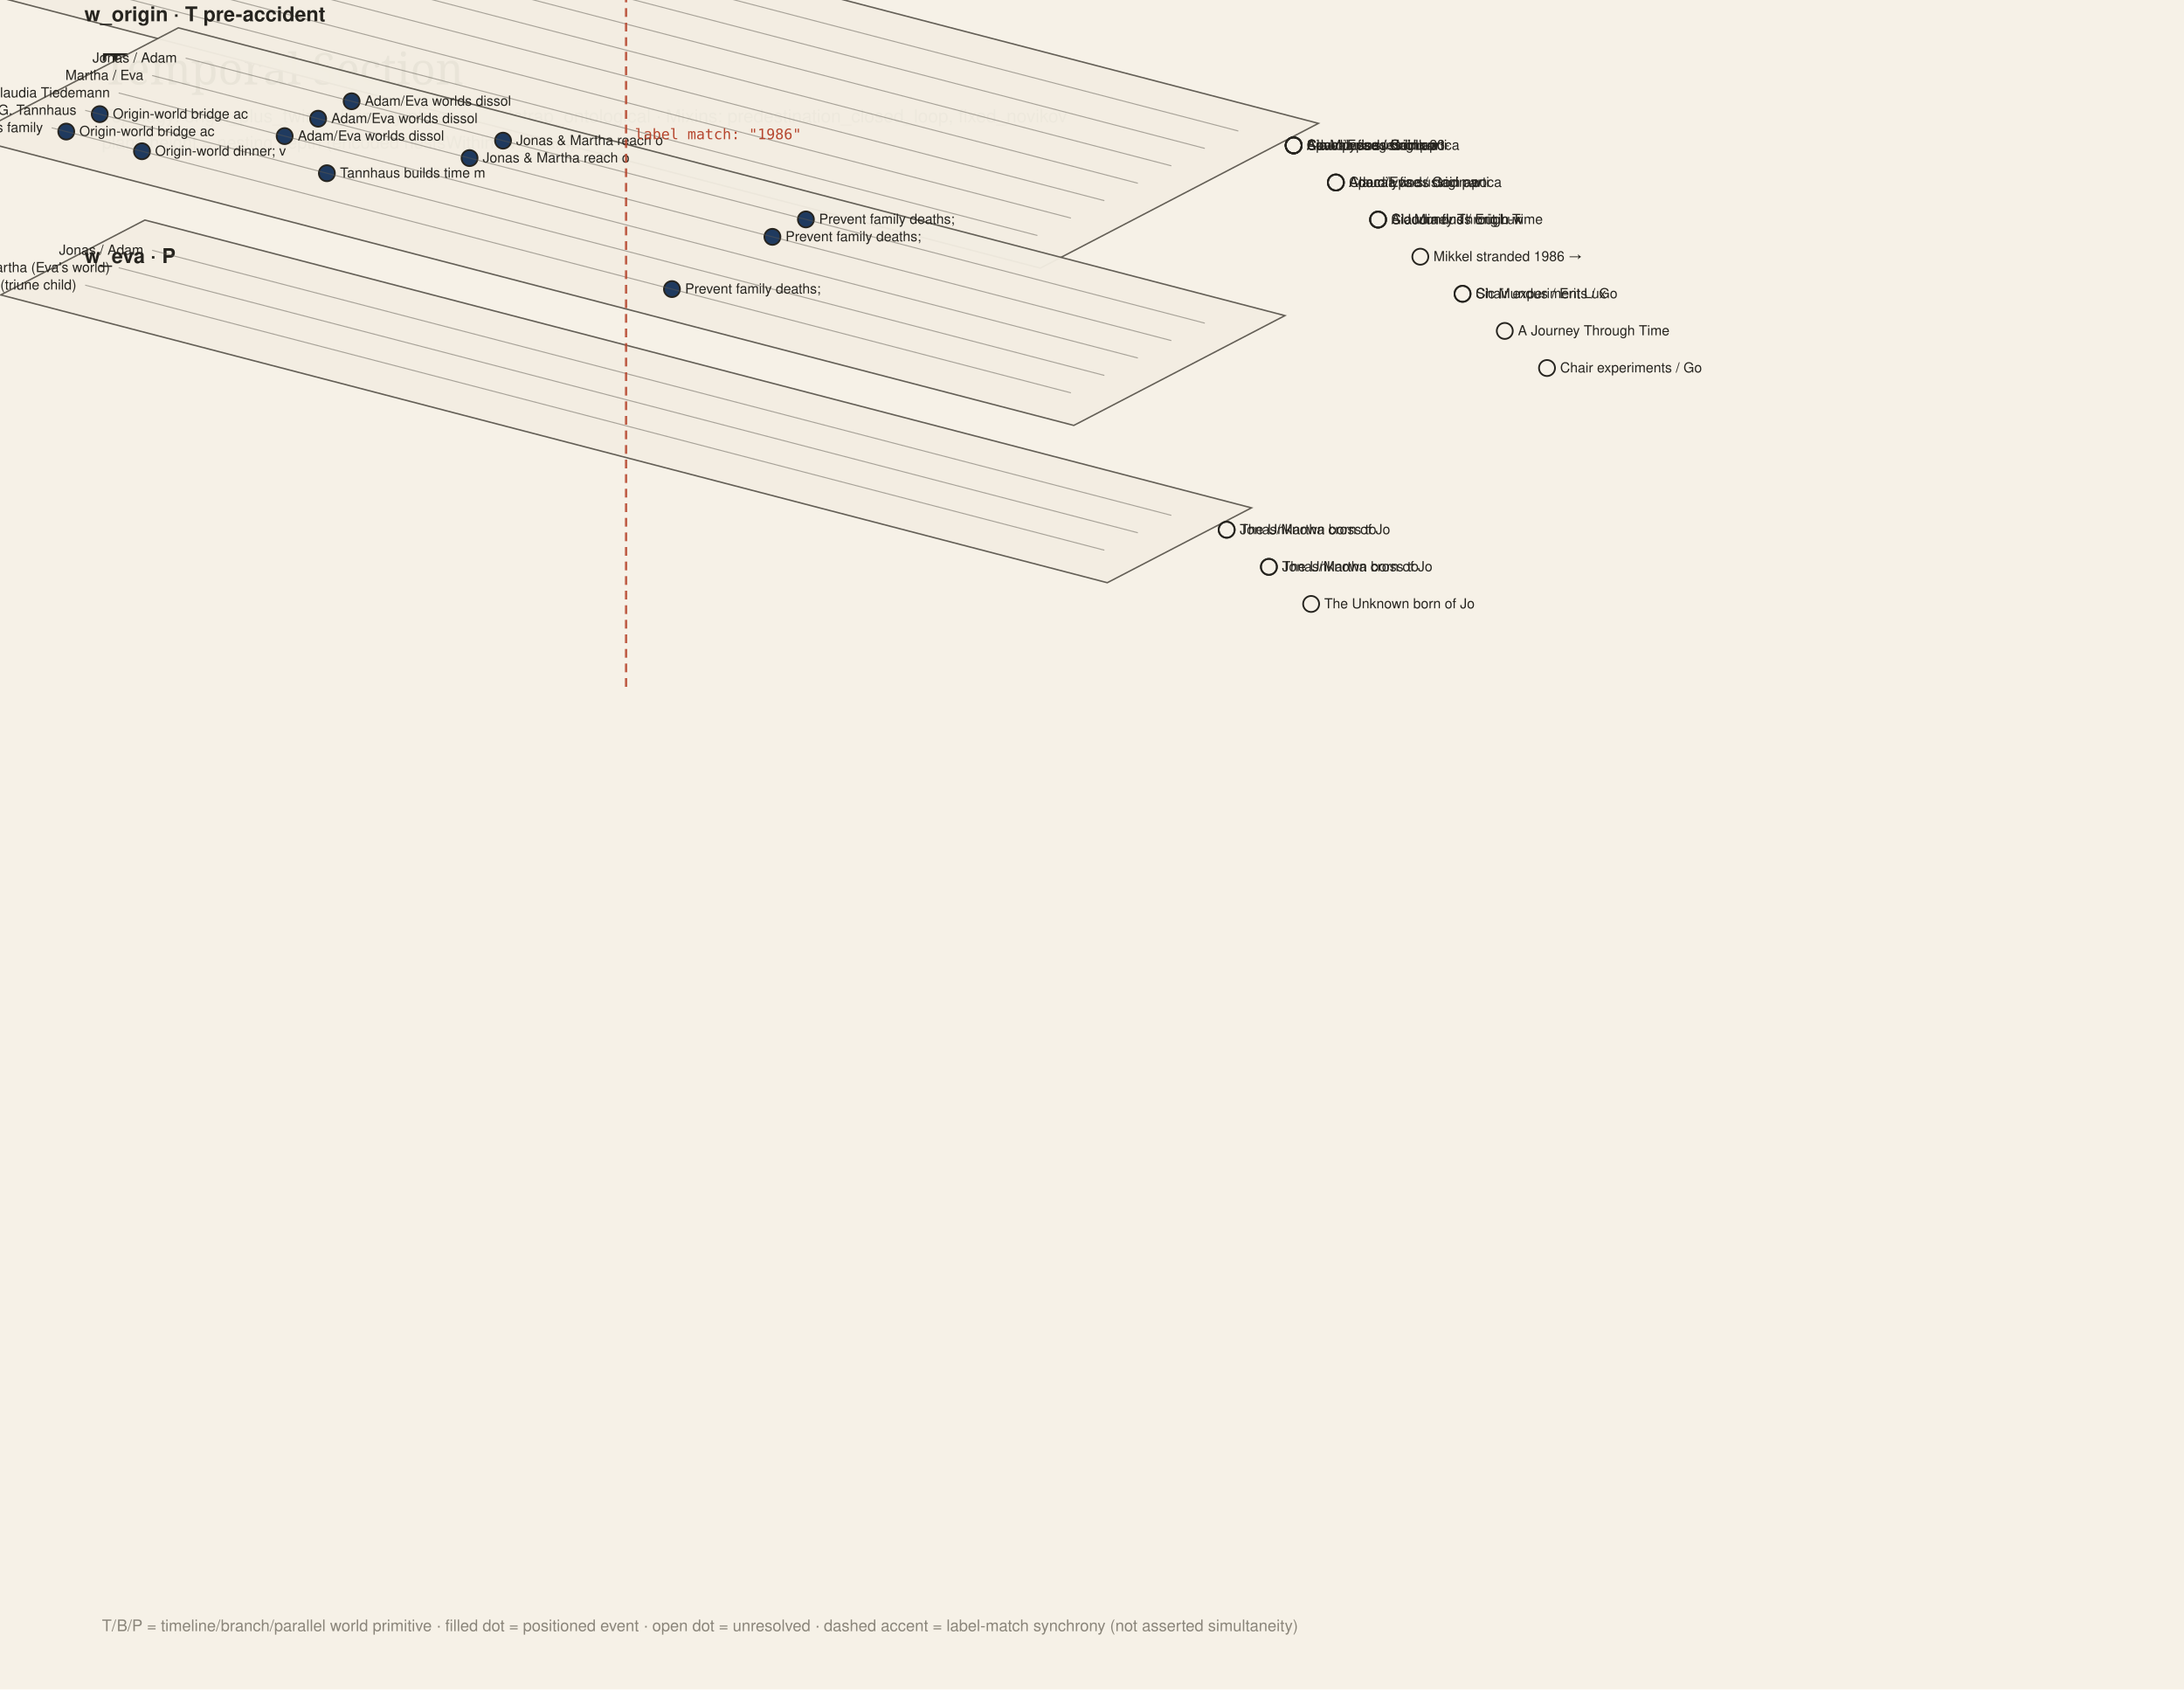
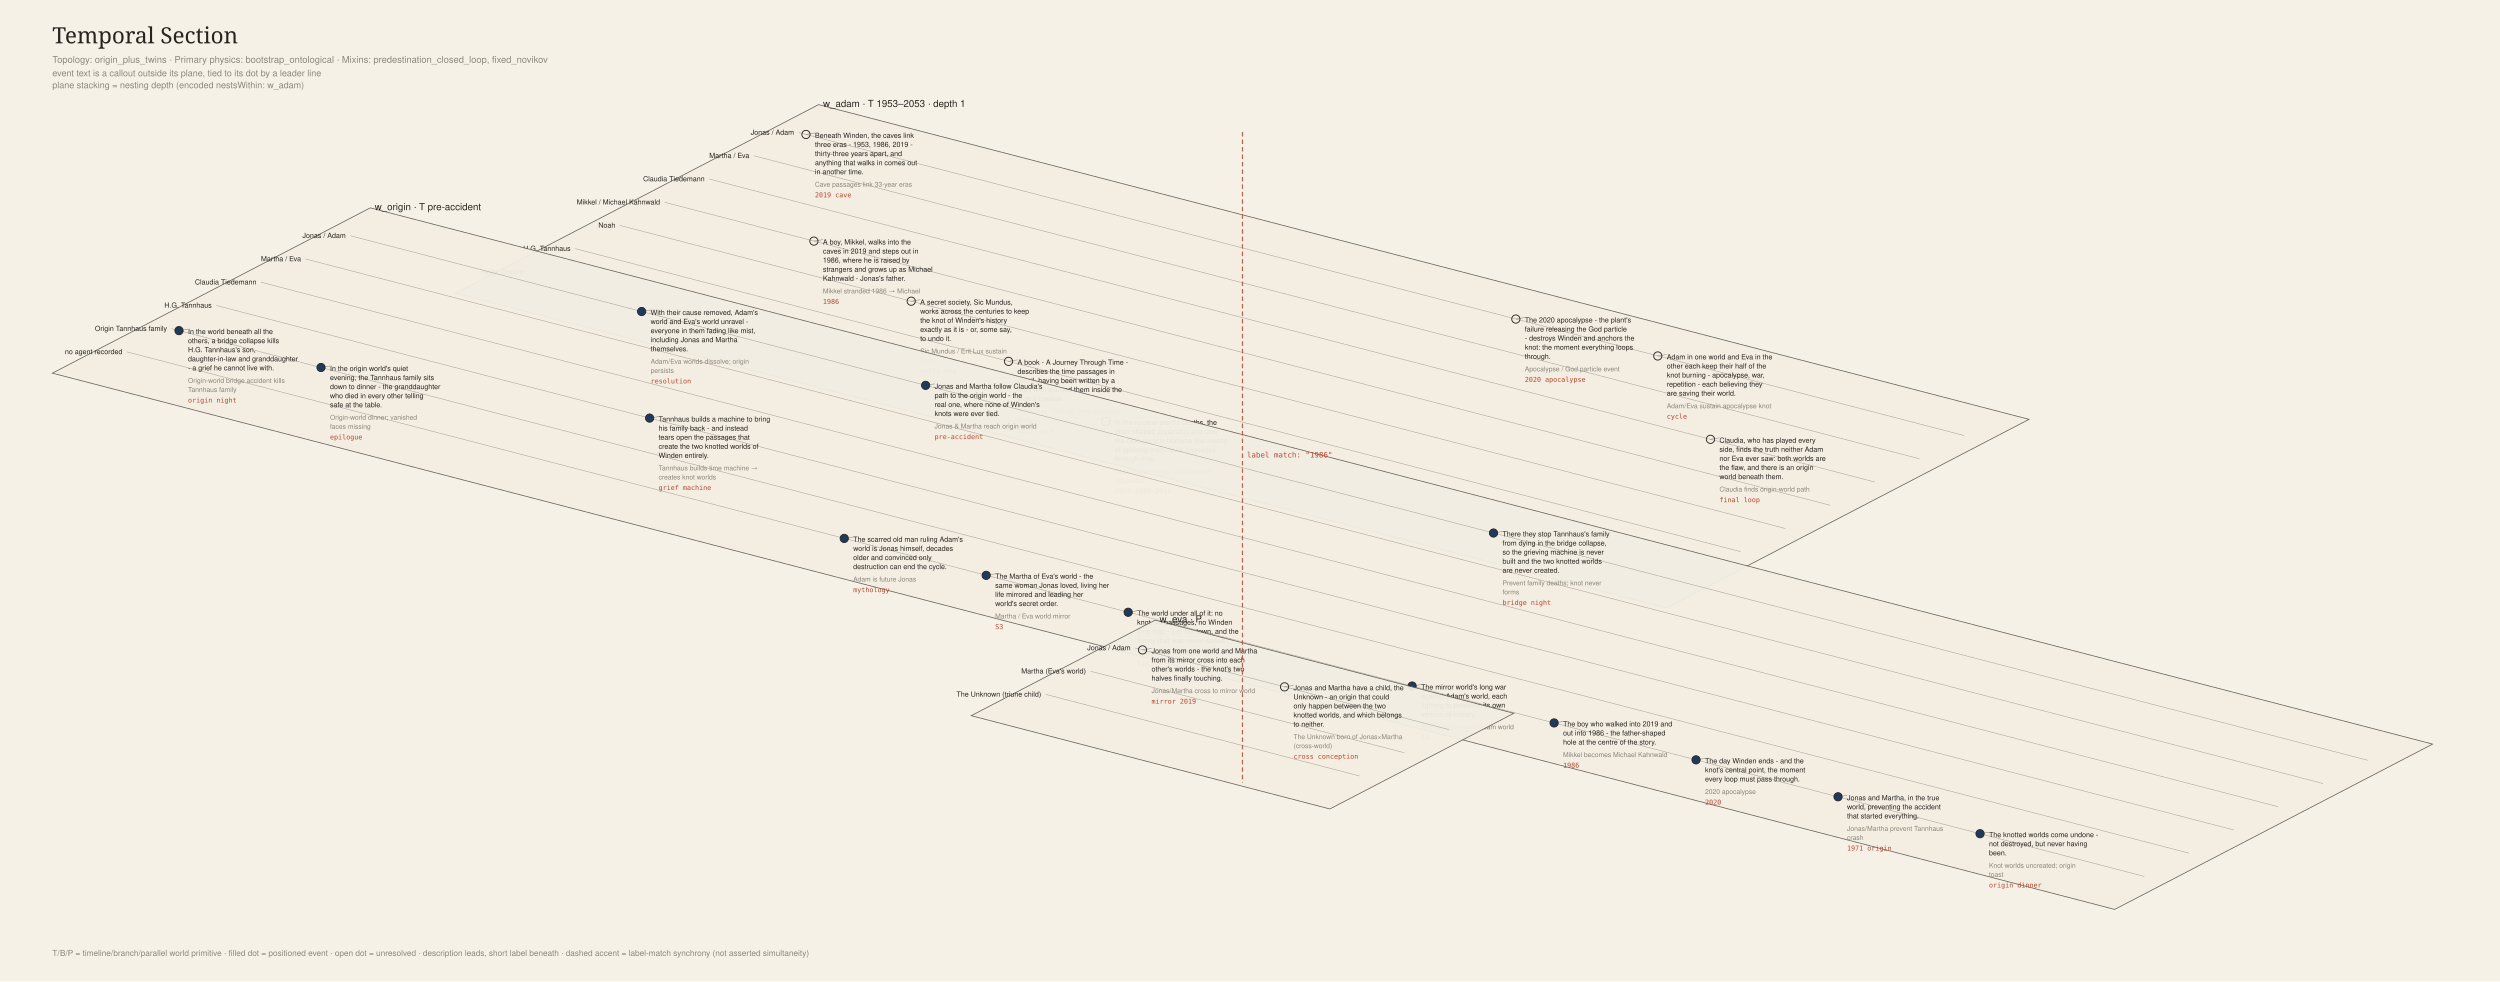
- <svg xmlns="http://www.w3.org/2000/svg" width="1500" height="1160" viewBox="0 0 1500 1160">
-   <rect width="1500" height="1160" fill="#f6f1e7" />
+ <svg xmlns="http://www.w3.org/2000/svg" width="3345" height="1313" viewBox="0 0 3345 1313">
+   <rect width="3345" height="1313" fill="#f6f1e7" />
  <text x="70" y="58" font-family="Georgia, serif" font-size="30" fill="#26241f">Temporal Section</text>
  <text x="70" y="84" font-family="Helvetica, Arial, sans-serif" font-size="12.5" fill="#8a857a">Topology: origin_plus_twins · Primary physics: bootstrap_ontological · Mixins: predestination_closed_loop, fixed_novikov</text>
-   <text x="70" y="102" font-family="Helvetica, Arial, sans-serif" font-size="12" fill="#8a857a">plane height = nesting depth (encoded nestsWithin: w_adam)</text>
-   <polygon points="145.5,-112.9 905.5,84.7 714.5,184.1 -45.5,-13.5" fill="#f2ede2" stroke="#5c584f" stroke-width="1" opacity="0.95" />
-   <text x="58" y="-151.4" font-family="Helvetica, Arial, sans-serif" font-size="14" font-weight="bold" fill="#26241f">w_adam · T 1953–2053 · depth 1</text>
-   <circle cx="888.5" cy="99.82" r="5.5" fill="none" stroke="#26241f" stroke-width="1.2" />
-   <text x="897.5" y="102.82" font-family="Helvetica, Arial, sans-serif" font-size="9.5" fill="#26241f">Cave passages link 33-</text>
-   <circle cx="888.5" cy="99.82" r="5.5" fill="none" stroke="#26241f" stroke-width="1.2" />
-   <text x="897.5" y="102.82" font-family="Helvetica, Arial, sans-serif" font-size="9.5" fill="#26241f">Sic Mundus / Erit Lux </text>
-   <circle cx="888.5" cy="99.82" r="5.5" fill="none" stroke="#26241f" stroke-width="1.2" />
-   <text x="897.5" y="102.82" font-family="Helvetica, Arial, sans-serif" font-size="9.5" fill="#26241f">Apocalypse / God parti</text>
-   <circle cx="888.5" cy="99.82" r="5.5" fill="none" stroke="#26241f" stroke-width="1.2" />
-   <text x="897.5" y="102.82" font-family="Helvetica, Arial, sans-serif" font-size="9.5" fill="#26241f">Adam/Eva sustain apoca</text>
-   <circle cx="888.5" cy="99.82" r="5.5" fill="none" stroke="#26241f" stroke-width="1.2" />
-   <text x="897.5" y="102.82" font-family="Helvetica, Arial, sans-serif" font-size="9.5" fill="#26241f">Claudia finds origin-w</text>
-   <line x1="150.5" y1="-92.06" x2="850.5" y2="89.94" stroke="#5c584f" stroke-width="0.7" opacity="0.5" />
-   <text x="144.5" y="-89.06" text-anchor="end" font-family="Helvetica, Arial, sans-serif" font-size="9.5" fill="#26241f">Jonas / Adam</text>
-   <circle cx="917.5" cy="125.3" r="5.5" fill="none" stroke="#26241f" stroke-width="1.2" />
-   <text x="926.5" y="128.3" font-family="Helvetica, Arial, sans-serif" font-size="9.5" fill="#26241f">Apocalypse / God parti</text>
-   <circle cx="917.5" cy="125.3" r="5.5" fill="none" stroke="#26241f" stroke-width="1.2" />
-   <text x="926.5" y="128.3" font-family="Helvetica, Arial, sans-serif" font-size="9.5" fill="#26241f">Adam/Eva sustain apoca</text>
-   <circle cx="917.5" cy="125.3" r="5.5" fill="none" stroke="#26241f" stroke-width="1.2" />
-   <text x="926.5" y="128.3" font-family="Helvetica, Arial, sans-serif" font-size="9.5" fill="#26241f">Claudia finds origin-w</text>
-   <line x1="127.5" y1="-80.1" x2="827.5" y2="101.9" stroke="#5c584f" stroke-width="0.7" opacity="0.5" />
-   <text x="121.5" y="-77.1" text-anchor="end" font-family="Helvetica, Arial, sans-serif" font-size="9.5" fill="#26241f">Martha / Eva</text>
-   <circle cx="946.5" cy="150.78" r="5.5" fill="none" stroke="#26241f" stroke-width="1.2" />
-   <text x="955.5" y="153.78" font-family="Helvetica, Arial, sans-serif" font-size="9.5" fill="#26241f">Sic Mundus / Erit Lux </text>
-   <circle cx="946.5" cy="150.78" r="5.5" fill="none" stroke="#26241f" stroke-width="1.2" />
-   <text x="955.5" y="153.78" font-family="Helvetica, Arial, sans-serif" font-size="9.5" fill="#26241f">A Journey Through Time</text>
-   <circle cx="946.5" cy="150.78" r="5.5" fill="none" stroke="#26241f" stroke-width="1.2" />
-   <text x="955.5" y="153.78" font-family="Helvetica, Arial, sans-serif" font-size="9.5" fill="#26241f">Claudia finds origin-w</text>
-   <line x1="104.5" y1="-68.14" x2="804.5" y2="113.86" stroke="#5c584f" stroke-width="0.7" opacity="0.5" />
-   <text x="98.5" y="-65.14" text-anchor="end" font-family="Helvetica, Arial, sans-serif" font-size="9.5" fill="#26241f">Claudia Tiedemann</text>
-   <circle cx="975.5" cy="176.26" r="5.5" fill="none" stroke="#26241f" stroke-width="1.2" />
-   <text x="984.5" y="179.26" font-family="Helvetica, Arial, sans-serif" font-size="9.5" fill="#26241f">Mikkel stranded 1986 →</text>
-   <line x1="81.5" y1="-56.18" x2="781.5" y2="125.82" stroke="#5c584f" stroke-width="0.7" opacity="0.5" />
-   <text x="75.5" y="-53.18" text-anchor="end" font-family="Helvetica, Arial, sans-serif" font-size="9.5" fill="#26241f">Mikkel / Michael Kahnwald</text>
-   <circle cx="1004.5" cy="201.74" r="5.5" fill="none" stroke="#26241f" stroke-width="1.2" />
-   <text x="1013.5" y="204.74" font-family="Helvetica, Arial, sans-serif" font-size="9.5" fill="#26241f">Sic Mundus / Erit Lux </text>
-   <circle cx="1004.5" cy="201.74" r="5.5" fill="none" stroke="#26241f" stroke-width="1.2" />
-   <text x="1013.5" y="204.74" font-family="Helvetica, Arial, sans-serif" font-size="9.5" fill="#26241f">Chair experiments / Go</text>
-   <line x1="58.5" y1="-44.22" x2="758.5" y2="137.78" stroke="#5c584f" stroke-width="0.7" opacity="0.5" />
-   <text x="52.5" y="-41.22" text-anchor="end" font-family="Helvetica, Arial, sans-serif" font-size="9.5" fill="#26241f">Noah</text>
-   <circle cx="1033.5" cy="227.22" r="5.5" fill="none" stroke="#26241f" stroke-width="1.2" />
-   <text x="1042.5" y="230.22" font-family="Helvetica, Arial, sans-serif" font-size="9.5" fill="#26241f">A Journey Through Time</text>
-   <line x1="35.5" y1="-32.26" x2="735.5" y2="149.74" stroke="#5c584f" stroke-width="0.7" opacity="0.5" />
-   <text x="29.5" y="-29.26" text-anchor="end" font-family="Helvetica, Arial, sans-serif" font-size="9.5" fill="#26241f">H.G. Tannhaus</text>
-   <circle cx="1062.5" cy="252.7" r="5.5" fill="none" stroke="#26241f" stroke-width="1.2" />
-   <text x="1071.5" y="255.7" font-family="Helvetica, Arial, sans-serif" font-size="9.5" fill="#26241f">Chair experiments / Go</text>
-   <line x1="12.5" y1="-20.3" x2="712.5" y2="161.7" stroke="#5c584f" stroke-width="0.7" opacity="0.5" />
-   <text x="6.5" y="-17.3" text-anchor="end" font-family="Helvetica, Arial, sans-serif" font-size="9.5" fill="#26241f">Helge Doppler</text>
-   <polygon points="122.5,19.1 882.5,216.7 737.5,292.1 -22.5,94.5" fill="#f2ede2" stroke="#5c584f" stroke-width="1" opacity="0.95" />
-   <text x="58" y="14.6" font-family="Helvetica, Arial, sans-serif" font-size="14" font-weight="bold" fill="#26241f">w_origin · T pre-accident</text>
-   <circle cx="345.5" cy="96.58" r="5.5" fill="#1f3a5f" stroke="#26241f" stroke-width="1.2" />
-   <text x="354.5" y="99.58" font-family="Helvetica, Arial, sans-serif" font-size="9.5" fill="#26241f">Jonas &amp; Martha reach o</text>
-   <circle cx="553.5" cy="150.66" r="5.5" fill="#1f3a5f" stroke="#26241f" stroke-width="1.2" />
-   <text x="562.5" y="153.66" font-family="Helvetica, Arial, sans-serif" font-size="9.5" fill="#26241f">Prevent family deaths;</text>
-   <circle cx="241.5" cy="69.54" r="5.5" fill="#1f3a5f" stroke="#26241f" stroke-width="1.2" />
-   <text x="250.5" y="72.54" font-family="Helvetica, Arial, sans-serif" font-size="9.5" fill="#26241f">Adam/Eva worlds dissol</text>
-   <line x1="127.5" y1="39.9" x2="827.5" y2="221.9" stroke="#5c584f" stroke-width="0.7" opacity="0.5" />
-   <text x="121.5" y="42.9" text-anchor="end" font-family="Helvetica, Arial, sans-serif" font-size="9.5" fill="#26241f">Jonas / Adam</text>
-   <circle cx="322.5" cy="108.54" r="5.5" fill="#1f3a5f" stroke="#26241f" stroke-width="1.2" />
-   <text x="331.5" y="111.54" font-family="Helvetica, Arial, sans-serif" font-size="9.5" fill="#26241f">Jonas &amp; Martha reach o</text>
-   <circle cx="530.5" cy="162.62" r="5.5" fill="#1f3a5f" stroke="#26241f" stroke-width="1.2" />
-   <text x="539.5" y="165.62" font-family="Helvetica, Arial, sans-serif" font-size="9.5" fill="#26241f">Prevent family deaths;</text>
-   <circle cx="218.5" cy="81.5" r="5.5" fill="#1f3a5f" stroke="#26241f" stroke-width="1.2" />
-   <text x="227.5" y="84.5" font-family="Helvetica, Arial, sans-serif" font-size="9.5" fill="#26241f">Adam/Eva worlds dissol</text>
-   <line x1="104.5" y1="51.86" x2="804.5" y2="233.86" stroke="#5c584f" stroke-width="0.7" opacity="0.5" />
-   <text x="98.5" y="54.86" text-anchor="end" font-family="Helvetica, Arial, sans-serif" font-size="9.5" fill="#26241f">Martha / Eva</text>
-   <circle cx="195.5" cy="93.46" r="5.5" fill="#1f3a5f" stroke="#26241f" stroke-width="1.2" />
-   <text x="204.5" y="96.46" font-family="Helvetica, Arial, sans-serif" font-size="9.5" fill="#26241f">Adam/Eva worlds dissol</text>
-   <line x1="81.5" y1="63.82" x2="781.5" y2="245.82" stroke="#5c584f" stroke-width="0.7" opacity="0.5" />
-   <text x="75.5" y="66.82" text-anchor="end" font-family="Helvetica, Arial, sans-serif" font-size="9.5" fill="#26241f">Claudia Tiedemann</text>
-   <circle cx="68.5" cy="78.38" r="5.5" fill="#1f3a5f" stroke="#26241f" stroke-width="1.2" />
-   <text x="77.5" y="81.38" font-family="Helvetica, Arial, sans-serif" font-size="9.5" fill="#26241f">Origin-world bridge ac</text>
-   <circle cx="224.5" cy="118.94" r="5.5" fill="#1f3a5f" stroke="#26241f" stroke-width="1.2" />
-   <text x="233.5" y="121.94" font-family="Helvetica, Arial, sans-serif" font-size="9.5" fill="#26241f">Tannhaus builds time m</text>
-   <line x1="58.5" y1="75.78" x2="758.5" y2="257.78" stroke="#5c584f" stroke-width="0.7" opacity="0.5" />
-   <text x="52.5" y="78.78" text-anchor="end" font-family="Helvetica, Arial, sans-serif" font-size="9.5" fill="#26241f">H.G. Tannhaus</text>
-   <circle cx="45.5" cy="90.34" r="5.5" fill="#1f3a5f" stroke="#26241f" stroke-width="1.2" />
-   <text x="54.5" y="93.34" font-family="Helvetica, Arial, sans-serif" font-size="9.5" fill="#26241f">Origin-world bridge ac</text>
-   <circle cx="461.5" cy="198.5" r="5.5" fill="#1f3a5f" stroke="#26241f" stroke-width="1.2" />
-   <text x="470.5" y="201.5" font-family="Helvetica, Arial, sans-serif" font-size="9.5" fill="#26241f">Prevent family deaths;</text>
-   <circle cx="97.5" cy="103.86" r="5.5" fill="#1f3a5f" stroke="#26241f" stroke-width="1.2" />
-   <text x="106.5" y="106.86" font-family="Helvetica, Arial, sans-serif" font-size="9.5" fill="#26241f">Origin-world dinner; v</text>
-   <line x1="35.5" y1="87.74" x2="735.5" y2="269.74" stroke="#5c584f" stroke-width="0.7" opacity="0.5" />
-   <text x="29.5" y="90.74" text-anchor="end" font-family="Helvetica, Arial, sans-serif" font-size="9.5" fill="#26241f">Origin Tannhaus family</text>
-   <polygon points="99.5,151.1 859.5,348.7 760.5,400.1 0.5,202.5" fill="#f2ede2" stroke="#5c584f" stroke-width="1" opacity="0.95" />
-   <text x="58" y="180.6" font-family="Helvetica, Arial, sans-serif" font-size="14" font-weight="bold" fill="#26241f">w_eva · P </text>
-   <circle cx="842.5" cy="363.74" r="5.5" fill="none" stroke="#26241f" stroke-width="1.2" />
-   <text x="851.5" y="366.74" font-family="Helvetica, Arial, sans-serif" font-size="9.5" fill="#26241f">Jonas/Martha cross to </text>
-   <circle cx="842.5" cy="363.74" r="5.5" fill="none" stroke="#26241f" stroke-width="1.2" />
-   <text x="851.5" y="366.74" font-family="Helvetica, Arial, sans-serif" font-size="9.5" fill="#26241f">The Unknown born of Jo</text>
-   <line x1="104.5" y1="171.86" x2="804.5" y2="353.86" stroke="#5c584f" stroke-width="0.7" opacity="0.5" />
-   <text x="98.5" y="174.86" text-anchor="end" font-family="Helvetica, Arial, sans-serif" font-size="9.5" fill="#26241f">Jonas / Adam</text>
-   <circle cx="871.5" cy="389.22" r="5.5" fill="none" stroke="#26241f" stroke-width="1.2" />
-   <text x="880.5" y="392.22" font-family="Helvetica, Arial, sans-serif" font-size="9.5" fill="#26241f">Jonas/Martha cross to </text>
-   <circle cx="871.5" cy="389.22" r="5.5" fill="none" stroke="#26241f" stroke-width="1.2" />
-   <text x="880.5" y="392.22" font-family="Helvetica, Arial, sans-serif" font-size="9.5" fill="#26241f">The Unknown born of Jo</text>
-   <line x1="81.5" y1="183.82" x2="781.5" y2="365.82" stroke="#5c584f" stroke-width="0.7" opacity="0.5" />
-   <text x="75.5" y="186.82" text-anchor="end" font-family="Helvetica, Arial, sans-serif" font-size="9.5" fill="#26241f">Martha (Eva's world)</text>
-   <circle cx="900.5" cy="414.7" r="5.5" fill="none" stroke="#26241f" stroke-width="1.2" />
-   <text x="909.5" y="417.7" font-family="Helvetica, Arial, sans-serif" font-size="9.5" fill="#26241f">The Unknown born of Jo</text>
-   <line x1="58.5" y1="195.78" x2="758.5" y2="377.78" stroke="#5c584f" stroke-width="0.7" opacity="0.5" />
-   <text x="52.5" y="198.78" text-anchor="end" font-family="Helvetica, Arial, sans-serif" font-size="9.5" fill="#26241f">The Unknown (triune child)</text>
-   <line x1="430" y1="-284.4" x2="430" y2="475.6" stroke="#b6462e" stroke-width="1.6" stroke-dasharray="6 4" opacity="0.85" />
-   <text x="436" y="95.6" font-family="Menlo, Consolas, monospace" font-size="10" fill="#b6462e">label match: "1986"</text>
-   <text x="70" y="1120" font-family="Helvetica, Arial, sans-serif" font-size="11" fill="#8a857a">T/B/P = timeline/branch/parallel world primitive · filled dot = positioned event · open dot = unresolved · dashed accent = label-match synchrony (not asserted simultaneity)</text>
+   <text x="70" y="102" font-family="Helvetica, Arial, sans-serif" font-size="12" fill="#8a857a">event text is a callout outside its plane, tied to its dot by a leader line</text>
+   <text x="70" y="118" font-family="Helvetica, Arial, sans-serif" font-size="12" fill="#8a857a">plane stacking = nesting depth (encoded nestsWithin: w_adam)</text>
+   <polygon points="1095.2,140.0 2714.8,561.1 2229.7,813.4 610.0,392.3" fill="#f2ede2" stroke="#5c584f" stroke-width="1" opacity="0.95" />
+   <text x="1101.2" y="143.1" font-family="Helvetica, Arial, sans-serif" font-size="13" fill="#26241f">w_adam · T 1953–2053 · depth 1</text>
+   <line x1="1068.4" y1="177.3" x2="2628.1" y2="582.8" stroke="#5c584f" stroke-width="0.7" opacity="0.5" />
+   <text x="1062.4" y="180.3" text-anchor="end" font-family="Helvetica, Arial, sans-serif" font-size="9.5" fill="#26241f">Jonas / Adam</text>
+   <line x1="1008.6" y1="208.4" x2="2568.3" y2="613.9" stroke="#5c584f" stroke-width="0.7" opacity="0.5" />
+   <text x="1002.6" y="211.4" text-anchor="end" font-family="Helvetica, Arial, sans-serif" font-size="9.5" fill="#26241f">Martha / Eva</text>
+   <line x1="948.8" y1="239.5" x2="2508.5" y2="645.0" stroke="#5c584f" stroke-width="0.7" opacity="0.5" />
+   <text x="942.8" y="242.5" text-anchor="end" font-family="Helvetica, Arial, sans-serif" font-size="9.5" fill="#26241f">Claudia Tiedemann</text>
+   <line x1="889.1" y1="270.6" x2="2448.8" y2="676.1" stroke="#5c584f" stroke-width="0.7" opacity="0.5" />
+   <text x="883.1" y="273.6" text-anchor="end" font-family="Helvetica, Arial, sans-serif" font-size="9.5" fill="#26241f">Mikkel / Michael Kahnwald</text>
+   <line x1="829.3" y1="301.6" x2="2389.0" y2="707.2" stroke="#5c584f" stroke-width="0.7" opacity="0.5" />
+   <text x="823.3" y="304.6" text-anchor="end" font-family="Helvetica, Arial, sans-serif" font-size="9.5" fill="#26241f">Noah</text>
+   <line x1="769.5" y1="332.7" x2="2329.2" y2="738.2" stroke="#5c584f" stroke-width="0.7" opacity="0.5" />
+   <text x="763.5" y="335.7" text-anchor="end" font-family="Helvetica, Arial, sans-serif" font-size="9.5" fill="#26241f">H.G. Tannhaus</text>
+   <line x1="709.8" y1="363.8" x2="2269.4" y2="769.3" stroke="#5c584f" stroke-width="0.7" opacity="0.5" />
+   <text x="703.8" y="366.8" text-anchor="end" font-family="Helvetica, Arial, sans-serif" font-size="9.5" fill="#26241f">Helge Doppler</text>
+   <path d="M 1078.4 179.9 L 1090.4 177.9" fill="none" stroke="#5c584f" stroke-width="0.7" opacity="0.7" />
+   <circle cx="1078.4" cy="179.9" r="5.5" fill="none" stroke="#26241f" stroke-width="1.2" />
+   <text x="1090.385" y="184.5" font-family="Helvetica, Arial, sans-serif" font-size="9.5" fill="#26241f">Beneath Winden, the caves link</text>
+   <text x="1090.385" y="196.6" font-family="Helvetica, Arial, sans-serif" font-size="9.5" fill="#26241f">three eras - 1953, 1986, 2019 -</text>
+   <text x="1090.385" y="208.8" font-family="Helvetica, Arial, sans-serif" font-size="9.5" fill="#26241f">thirty-three years apart, and</text>
+   <text x="1090.385" y="221.0" font-family="Helvetica, Arial, sans-serif" font-size="9.5" fill="#26241f">anything that walks in comes out</text>
+   <text x="1090.385" y="233.1" font-family="Helvetica, Arial, sans-serif" font-size="9.5" fill="#26241f">in another time.</text>
+   <text x="1090.385" y="249.8" font-family="Helvetica, Arial, sans-serif" font-size="9" fill="#8a857a">Cave passages link 33-year eras</text>
+   <text x="1090.385" y="264.0" font-family="Menlo, Consolas, monospace" font-size="9" fill="#b6462e">2019 cave</text>
+   <path d="M 1089.0 322.6 L 1101.0 320.6" fill="none" stroke="#5c584f" stroke-width="0.7" opacity="0.7" />
+   <circle cx="1089.0" cy="322.6" r="5.5" fill="none" stroke="#26241f" stroke-width="1.2" />
+   <text x="1101.035" y="327.1" font-family="Helvetica, Arial, sans-serif" font-size="9.5" fill="#26241f">A boy, Mikkel, walks into the</text>
+   <text x="1101.035" y="339.3" font-family="Helvetica, Arial, sans-serif" font-size="9.5" fill="#26241f">caves in 2019 and steps out in</text>
+   <text x="1101.035" y="351.4" font-family="Helvetica, Arial, sans-serif" font-size="9.5" fill="#26241f">1986, where he is raised by</text>
+   <text x="1101.035" y="363.6" font-family="Helvetica, Arial, sans-serif" font-size="9.5" fill="#26241f">strangers and grows up as Michael</text>
+   <text x="1101.035" y="375.7" font-family="Helvetica, Arial, sans-serif" font-size="9.5" fill="#26241f">Kahnwald - Jonas's father.</text>
+   <text x="1101.035" y="392.5" font-family="Helvetica, Arial, sans-serif" font-size="9" fill="#8a857a">Mikkel stranded 1986 → Michael</text>
+   <text x="1101.035" y="406.6" font-family="Menlo, Consolas, monospace" font-size="9" fill="#b6462e">1986</text>
+   <path d="M 1219.2 403.0 L 1231.2 401.0" fill="none" stroke="#5c584f" stroke-width="0.7" opacity="0.7" />
+   <circle cx="1219.2" cy="403.0" r="5.5" fill="none" stroke="#26241f" stroke-width="1.2" />
+   <text x="1231.225" y="407.6" font-family="Helvetica, Arial, sans-serif" font-size="9.5" fill="#26241f">A secret society, Sic Mundus,</text>
+   <text x="1231.225" y="419.7" font-family="Helvetica, Arial, sans-serif" font-size="9.5" fill="#26241f">works across the centuries to keep</text>
+   <text x="1231.225" y="431.9" font-family="Helvetica, Arial, sans-serif" font-size="9.5" fill="#26241f">the knot of Winden's history</text>
+   <text x="1231.225" y="444.1" font-family="Helvetica, Arial, sans-serif" font-size="9.5" fill="#26241f">exactly as it is - or, some say,</text>
+   <text x="1231.225" y="456.2" font-family="Helvetica, Arial, sans-serif" font-size="9.5" fill="#26241f">to undo it.</text>
+   <text x="1231.225" y="472.9" font-family="Helvetica, Arial, sans-serif" font-size="9" fill="#8a857a">Sic Mundus / Erit Lux sustain</text>
+   <text x="1231.225" y="485.1" font-family="Helvetica, Arial, sans-serif" font-size="9" fill="#8a857a">loops</text>
+   <text x="1231.225" y="499.2" font-family="Menlo, Consolas, monospace" font-size="9" fill="#b6462e">multi-era</text>
+   <path d="M 1349.4 483.5 L 1361.4 481.5" fill="none" stroke="#5c584f" stroke-width="0.7" opacity="0.7" />
+   <circle cx="1349.4" cy="483.5" r="5.5" fill="none" stroke="#26241f" stroke-width="1.2" />
+   <text x="1361.415" y="488.0" font-family="Helvetica, Arial, sans-serif" font-size="9.5" fill="#26241f">A book - A Journey Through Time -</text>
+   <text x="1361.415" y="500.2" font-family="Helvetica, Arial, sans-serif" font-size="9.5" fill="#26241f">describes the time passages in</text>
+   <text x="1361.415" y="512.4" font-family="Helvetica, Arial, sans-serif" font-size="9.5" fill="#26241f">detail, having been written by a</text>
+   <text x="1361.415" y="524.5" font-family="Helvetica, Arial, sans-serif" font-size="9.5" fill="#26241f">man who learned them inside the</text>
+   <text x="1361.415" y="536.7" font-family="Helvetica, Arial, sans-serif" font-size="9.5" fill="#26241f">loop it creates.</text>
+   <text x="1361.415" y="553.4" font-family="Helvetica, Arial, sans-serif" font-size="9" fill="#8a857a">A Journey Through Time bootstrap</text>
+   <text x="1361.415" y="565.5" font-family="Helvetica, Arial, sans-serif" font-size="9" fill="#8a857a">book</text>
+   <text x="1361.415" y="579.7" font-family="Menlo, Consolas, monospace" font-size="9" fill="#b6462e">multi-era</text>
+   <path d="M 1479.6 564.0 L 1491.6 562.0" fill="none" stroke="#5c584f" stroke-width="0.7" opacity="0.7" />
+   <circle cx="1479.6" cy="564.0" r="5.5" fill="none" stroke="#26241f" stroke-width="1.2" />
+   <text x="1491.605" y="568.5" font-family="Helvetica, Arial, sans-serif" font-size="9.5" fill="#26241f">In the nuclear plant's depths, the</text>
+   <text x="1491.605" y="580.7" font-family="Helvetica, Arial, sans-serif" font-size="9.5" fill="#26241f">chair-shaped apparatus and later</text>
+   <text x="1491.605" y="592.8" font-family="Helvetica, Arial, sans-serif" font-size="9.5" fill="#26241f">the God particle become the means</text>
+   <text x="1491.605" y="605.0" font-family="Helvetica, Arial, sans-serif" font-size="9.5" fill="#26241f">of opening man-made passages</text>
+   <text x="1491.605" y="617.2" font-family="Helvetica, Arial, sans-serif" font-size="9.5" fill="#26241f">through time.</text>
+   <text x="1491.605" y="633.9" font-family="Helvetica, Arial, sans-serif" font-size="9" fill="#8a857a">Chair experiments / God particle</text>
+   <text x="1491.605" y="646.0" font-family="Helvetica, Arial, sans-serif" font-size="9" fill="#8a857a">apparatus</text>
+   <text x="1491.605" y="660.2" font-family="Menlo, Consolas, monospace" font-size="9" fill="#b6462e">1953–1986–2019</text>
+   <path d="M 2028.2 426.9 L 2040.2 424.9" fill="none" stroke="#5c584f" stroke-width="0.7" opacity="0.7" />
+   <circle cx="2028.2" cy="426.9" r="5.5" fill="none" stroke="#26241f" stroke-width="1.2" />
+   <text x="2040.185" y="431.4" font-family="Helvetica, Arial, sans-serif" font-size="9.5" fill="#26241f">The 2020 apocalypse - the plant's</text>
+   <text x="2040.185" y="443.6" font-family="Helvetica, Arial, sans-serif" font-size="9.5" fill="#26241f">failure releasing the God particle</text>
+   <text x="2040.185" y="455.7" font-family="Helvetica, Arial, sans-serif" font-size="9.5" fill="#26241f">- destroys Winden and anchors the</text>
+   <text x="2040.185" y="467.9" font-family="Helvetica, Arial, sans-serif" font-size="9.5" fill="#26241f">knot: the moment everything loops</text>
+   <text x="2040.185" y="480.1" font-family="Helvetica, Arial, sans-serif" font-size="9.5" fill="#26241f">through.</text>
+   <text x="2040.185" y="496.8" font-family="Helvetica, Arial, sans-serif" font-size="9" fill="#8a857a">Apocalypse / God particle event</text>
+   <text x="2040.185" y="510.9" font-family="Menlo, Consolas, monospace" font-size="9" fill="#b6462e">2020 apocalypse</text>
+   <path d="M 2218.1 476.3 L 2230.1 474.3" fill="none" stroke="#5c584f" stroke-width="0.7" opacity="0.7" />
+   <circle cx="2218.1" cy="476.3" r="5.5" fill="none" stroke="#26241f" stroke-width="1.2" />
+   <text x="2230.145" y="480.8" font-family="Helvetica, Arial, sans-serif" font-size="9.5" fill="#26241f">Adam in one world and Eva in the</text>
+   <text x="2230.145" y="493.0" font-family="Helvetica, Arial, sans-serif" font-size="9.5" fill="#26241f">other each keep their half of the</text>
+   <text x="2230.145" y="505.1" font-family="Helvetica, Arial, sans-serif" font-size="9.5" fill="#26241f">knot burning - apocalypse, war,</text>
+   <text x="2230.145" y="517.3" font-family="Helvetica, Arial, sans-serif" font-size="9.5" fill="#26241f">repetition - each believing they</text>
+   <text x="2230.145" y="529.4" font-family="Helvetica, Arial, sans-serif" font-size="9.5" fill="#26241f">are saving their world.</text>
+   <text x="2230.145" y="546.2" font-family="Helvetica, Arial, sans-serif" font-size="9" fill="#8a857a">Adam/Eva sustain apocalypse knot</text>
+   <text x="2230.145" y="560.3" font-family="Menlo, Consolas, monospace" font-size="9" fill="#b6462e">cycle</text>
+   <path d="M 2288.6 587.8 L 2300.6 585.8" fill="none" stroke="#5c584f" stroke-width="0.7" opacity="0.7" />
+   <circle cx="2288.6" cy="587.8" r="5.5" fill="none" stroke="#26241f" stroke-width="1.2" />
+   <text x="2300.565" y="592.4" font-family="Helvetica, Arial, sans-serif" font-size="9.5" fill="#26241f">Claudia, who has played every</text>
+   <text x="2300.565" y="604.5" font-family="Helvetica, Arial, sans-serif" font-size="9.5" fill="#26241f">side, finds the truth neither Adam</text>
+   <text x="2300.565" y="616.7" font-family="Helvetica, Arial, sans-serif" font-size="9.5" fill="#26241f">nor Eva ever saw: both worlds are</text>
+   <text x="2300.565" y="628.8" font-family="Helvetica, Arial, sans-serif" font-size="9.5" fill="#26241f">the flaw, and there is an origin</text>
+   <text x="2300.565" y="641.0" font-family="Helvetica, Arial, sans-serif" font-size="9.5" fill="#26241f">world beneath them.</text>
+   <text x="2300.565" y="657.7" font-family="Helvetica, Arial, sans-serif" font-size="9" fill="#8a857a">Claudia finds origin-world path</text>
+   <text x="2300.565" y="671.9" font-family="Menlo, Consolas, monospace" font-size="9" fill="#b6462e">final loop</text>
+   <polygon points="495.4,278.1 3254.8,995.6 2829.4,1216.8 70.0,499.3" fill="#f2ede2" stroke="#5c584f" stroke-width="1" opacity="0.95" />
+   <text x="501.4" y="281.2" font-family="Helvetica, Arial, sans-serif" font-size="13" fill="#26241f">w_origin · T pre-accident</text>
+   <line x1="468.6" y1="315.4" x2="3168.1" y2="1017.3" stroke="#5c584f" stroke-width="0.7" opacity="0.5" />
+   <text x="462.6" y="318.4" text-anchor="end" font-family="Helvetica, Arial, sans-serif" font-size="9.5" fill="#26241f">Jonas / Adam</text>
+   <line x1="408.8" y1="346.5" x2="3108.3" y2="1048.4" stroke="#5c584f" stroke-width="0.7" opacity="0.5" />
+   <text x="402.8" y="349.5" text-anchor="end" font-family="Helvetica, Arial, sans-serif" font-size="9.5" fill="#26241f">Martha / Eva</text>
+   <line x1="349.1" y1="377.6" x2="3048.5" y2="1079.5" stroke="#5c584f" stroke-width="0.7" opacity="0.5" />
+   <text x="343.1" y="380.6" text-anchor="end" font-family="Helvetica, Arial, sans-serif" font-size="9.5" fill="#26241f">Claudia Tiedemann</text>
+   <line x1="289.3" y1="408.7" x2="2988.8" y2="1110.5" stroke="#5c584f" stroke-width="0.7" opacity="0.5" />
+   <text x="283.3" y="411.7" text-anchor="end" font-family="Helvetica, Arial, sans-serif" font-size="9.5" fill="#26241f">H.G. Tannhaus</text>
+   <line x1="229.5" y1="439.8" x2="2929.0" y2="1141.6" stroke="#5c584f" stroke-width="0.7" opacity="0.5" />
+   <text x="223.5" y="442.8" text-anchor="end" font-family="Helvetica, Arial, sans-serif" font-size="9.5" fill="#26241f">Origin Tannhaus family</text>
+   <line x1="169.8" y1="470.8" x2="2869.2" y2="1172.7" stroke="#5c584f" stroke-width="0.7" opacity="0.5" />
+   <text x="163.8" y="473.8" text-anchor="end" font-family="Helvetica, Arial, sans-serif" font-size="9.5" fill="#26241f">no agent recorded</text>
+   <path d="M 239.5 442.4 L 251.5 440.4" fill="none" stroke="#5c584f" stroke-width="0.7" opacity="0.7" />
+   <circle cx="239.5" cy="442.4" r="5.5" fill="#1f3a5f" stroke="#26241f" stroke-width="1.2" />
+   <text x="251.54" y="446.9" font-family="Helvetica, Arial, sans-serif" font-size="9.5" fill="#26241f">In the world beneath all the</text>
+   <text x="251.54" y="459.1" font-family="Helvetica, Arial, sans-serif" font-size="9.5" fill="#26241f">others, a bridge collapse kills</text>
+   <text x="251.54" y="471.2" font-family="Helvetica, Arial, sans-serif" font-size="9.5" fill="#26241f">H.G. Tannhaus's son,</text>
+   <text x="251.54" y="483.4" font-family="Helvetica, Arial, sans-serif" font-size="9.5" fill="#26241f">daughter-in-law and granddaughter</text>
+   <text x="251.54" y="495.5" font-family="Helvetica, Arial, sans-serif" font-size="9.5" fill="#26241f">- a grief he cannot live with.</text>
+   <text x="251.54" y="512.3" font-family="Helvetica, Arial, sans-serif" font-size="9" fill="#8a857a">Origin-world bridge accident kills</text>
+   <text x="251.54" y="524.4" font-family="Helvetica, Arial, sans-serif" font-size="9" fill="#8a857a">Tannhaus family</text>
+   <text x="251.54" y="538.6" font-family="Menlo, Consolas, monospace" font-size="9" fill="#b6462e">origin night</text>
+   <path d="M 429.5 491.7 L 441.5 489.7" fill="none" stroke="#5c584f" stroke-width="0.7" opacity="0.7" />
+   <circle cx="429.5" cy="491.7" r="5.5" fill="#1f3a5f" stroke="#26241f" stroke-width="1.2" />
+   <text x="441.5" y="496.3" font-family="Helvetica, Arial, sans-serif" font-size="9.5" fill="#26241f">In the origin world's quiet</text>
+   <text x="441.5" y="508.5" font-family="Helvetica, Arial, sans-serif" font-size="9.5" fill="#26241f">evening, the Tannhaus family sits</text>
+   <text x="441.5" y="520.6" font-family="Helvetica, Arial, sans-serif" font-size="9.5" fill="#26241f">down to dinner - the granddaughter</text>
+   <text x="441.5" y="532.8" font-family="Helvetica, Arial, sans-serif" font-size="9.5" fill="#26241f">who died in every other telling</text>
+   <text x="441.5" y="544.9" font-family="Helvetica, Arial, sans-serif" font-size="9.5" fill="#26241f">safe at the table.</text>
+   <text x="441.5" y="561.6" font-family="Helvetica, Arial, sans-serif" font-size="9" fill="#8a857a">Origin-world dinner; vanished</text>
+   <text x="441.5" y="573.8" font-family="Helvetica, Arial, sans-serif" font-size="9" fill="#8a857a">faces missing</text>
+   <text x="441.5" y="587.9" font-family="Menlo, Consolas, monospace" font-size="9" fill="#b6462e">epilogue</text>
+   <path d="M 858.5 416.8 L 870.5 414.8" fill="none" stroke="#5c584f" stroke-width="0.7" opacity="0.7" />
+   <circle cx="858.5" cy="416.8" r="5.5" fill="#1f3a5f" stroke="#26241f" stroke-width="1.2" />
+   <text x="870.54" y="421.4" font-family="Helvetica, Arial, sans-serif" font-size="9.5" fill="#26241f">With their cause removed, Adam's</text>
+   <text x="870.54" y="433.5" font-family="Helvetica, Arial, sans-serif" font-size="9.5" fill="#26241f">world and Eva's world unravel -</text>
+   <text x="870.54" y="445.7" font-family="Helvetica, Arial, sans-serif" font-size="9.5" fill="#26241f">everyone in them fading like mist,</text>
+   <text x="870.54" y="457.8" font-family="Helvetica, Arial, sans-serif" font-size="9.5" fill="#26241f">including Jonas and Martha</text>
+   <text x="870.54" y="470.0" font-family="Helvetica, Arial, sans-serif" font-size="9.5" fill="#26241f">themselves.</text>
+   <text x="870.54" y="486.7" font-family="Helvetica, Arial, sans-serif" font-size="9" fill="#8a857a">Adam/Eva worlds dissolve; origin</text>
+   <text x="870.54" y="498.9" font-family="Helvetica, Arial, sans-serif" font-size="9" fill="#8a857a">persists</text>
+   <text x="870.54" y="513.0" font-family="Menlo, Consolas, monospace" font-size="9" fill="#b6462e">resolution</text>
+   <path d="M 869.2 559.4 L 881.2 557.4" fill="none" stroke="#5c584f" stroke-width="0.7" opacity="0.7" />
+   <circle cx="869.2" cy="559.4" r="5.5" fill="#1f3a5f" stroke="#26241f" stroke-width="1.2" />
+   <text x="881.19" y="564.0" font-family="Helvetica, Arial, sans-serif" font-size="9.5" fill="#26241f">Tannhaus builds a machine to bring</text>
+   <text x="881.19" y="576.2" font-family="Helvetica, Arial, sans-serif" font-size="9.5" fill="#26241f">his family back - and instead</text>
+   <text x="881.19" y="588.3" font-family="Helvetica, Arial, sans-serif" font-size="9.5" fill="#26241f">tears open the passages that</text>
+   <text x="881.19" y="600.5" font-family="Helvetica, Arial, sans-serif" font-size="9.5" fill="#26241f">create the two knotted worlds of</text>
+   <text x="881.19" y="612.6" font-family="Helvetica, Arial, sans-serif" font-size="9.5" fill="#26241f">Winden entirely.</text>
+   <text x="881.19" y="629.3" font-family="Helvetica, Arial, sans-serif" font-size="9" fill="#8a857a">Tannhaus builds time machine →</text>
+   <text x="881.19" y="641.5" font-family="Helvetica, Arial, sans-serif" font-size="9" fill="#8a857a">creates knot worlds</text>
+   <text x="881.19" y="655.6" font-family="Menlo, Consolas, monospace" font-size="9" fill="#b6462e">grief machine</text>
+   <path d="M 1238.5 515.6 L 1250.5 513.6" fill="none" stroke="#5c584f" stroke-width="0.7" opacity="0.7" />
+   <circle cx="1238.5" cy="515.6" r="5.5" fill="#1f3a5f" stroke="#26241f" stroke-width="1.2" />
+   <text x="1250.46" y="520.1" font-family="Helvetica, Arial, sans-serif" font-size="9.5" fill="#26241f">Jonas and Martha follow Claudia's</text>
+   <text x="1250.46" y="532.3" font-family="Helvetica, Arial, sans-serif" font-size="9.5" fill="#26241f">path to the origin world - the</text>
+   <text x="1250.46" y="544.5" font-family="Helvetica, Arial, sans-serif" font-size="9.5" fill="#26241f">real one, where none of Winden's</text>
+   <text x="1250.46" y="556.6" font-family="Helvetica, Arial, sans-serif" font-size="9.5" fill="#26241f">knots were ever tied.</text>
+   <text x="1250.46" y="573.3" font-family="Helvetica, Arial, sans-serif" font-size="9" fill="#8a857a">Jonas &amp; Martha reach origin world</text>
+   <text x="1250.46" y="587.5" font-family="Menlo, Consolas, monospace" font-size="9" fill="#b6462e">pre-accident</text>
+   <path d="M 1129.6 720.4 L 1141.6 718.4" fill="none" stroke="#5c584f" stroke-width="0.7" opacity="0.7" />
+   <circle cx="1129.6" cy="720.4" r="5.5" fill="#1f3a5f" stroke="#26241f" stroke-width="1.2" />
+   <text x="1141.57" y="724.9" font-family="Helvetica, Arial, sans-serif" font-size="9.5" fill="#26241f">The scarred old man ruling Adam's</text>
+   <text x="1141.57" y="737.1" font-family="Helvetica, Arial, sans-serif" font-size="9.5" fill="#26241f">world is Jonas himself, decades</text>
+   <text x="1141.57" y="749.3" font-family="Helvetica, Arial, sans-serif" font-size="9.5" fill="#26241f">older and convinced only</text>
+   <text x="1141.57" y="761.4" font-family="Helvetica, Arial, sans-serif" font-size="9.5" fill="#26241f">destruction can end the cycle.</text>
+   <text x="1141.57" y="778.1" font-family="Helvetica, Arial, sans-serif" font-size="9" fill="#8a857a">Adam is future Jonas</text>
+   <text x="1141.57" y="792.3" font-family="Menlo, Consolas, monospace" font-size="9" fill="#b6462e">mythology</text>
+   <path d="M 1319.5 769.8 L 1331.5 767.8" fill="none" stroke="#5c584f" stroke-width="0.7" opacity="0.7" />
+   <circle cx="1319.5" cy="769.8" r="5.5" fill="#1f3a5f" stroke="#26241f" stroke-width="1.2" />
+   <text x="1331.53" y="774.3" font-family="Helvetica, Arial, sans-serif" font-size="9.5" fill="#26241f">The Martha of Eva's world - the</text>
+   <text x="1331.53" y="786.5" font-family="Helvetica, Arial, sans-serif" font-size="9.5" fill="#26241f">same woman Jonas loved, living her</text>
+   <text x="1331.53" y="798.6" font-family="Helvetica, Arial, sans-serif" font-size="9.5" fill="#26241f">life mirrored and leading her</text>
+   <text x="1331.53" y="810.8" font-family="Helvetica, Arial, sans-serif" font-size="9.5" fill="#26241f">world's secret order.</text>
+   <text x="1331.53" y="827.5" font-family="Helvetica, Arial, sans-serif" font-size="9" fill="#8a857a">Martha / Eva world mirror</text>
+   <text x="1331.53" y="841.7" font-family="Menlo, Consolas, monospace" font-size="9" fill="#b6462e">S3</text>
+   <path d="M 1509.5 819.2 L 1521.5 817.2" fill="none" stroke="#5c584f" stroke-width="0.7" opacity="0.7" />
+   <circle cx="1509.5" cy="819.2" r="5.5" fill="#1f3a5f" stroke="#26241f" stroke-width="1.2" />
+   <text x="1521.49" y="823.7" font-family="Helvetica, Arial, sans-serif" font-size="9.5" fill="#26241f">The world under all of it: no</text>
+   <text x="1521.49" y="835.9" font-family="Helvetica, Arial, sans-serif" font-size="9.5" fill="#26241f">knot, no passages, no Winden</text>
+   <text x="1521.49" y="848.0" font-family="Helvetica, Arial, sans-serif" font-size="9.5" fill="#26241f">time-trap - just the town, and the</text>
+   <text x="1521.49" y="860.2" font-family="Helvetica, Arial, sans-serif" font-size="9.5" fill="#26241f">family that was never saved.</text>
+   <text x="1521.49" y="876.9" font-family="Helvetica, Arial, sans-serif" font-size="9" fill="#8a857a">Origin world without knot</text>
+   <text x="1521.49" y="891.1" font-family="Menlo, Consolas, monospace" font-size="9" fill="#b6462e">finale</text>
+   <path d="M 1998.3 713.2 L 2010.3 711.2" fill="none" stroke="#5c584f" stroke-width="0.7" opacity="0.7" />
+   <circle cx="1998.3" cy="713.2" r="5.5" fill="#1f3a5f" stroke="#26241f" stroke-width="1.2" />
+   <text x="2010.3" y="717.7" font-family="Helvetica, Arial, sans-serif" font-size="9.5" fill="#26241f">There they stop Tannhaus's family</text>
+   <text x="2010.3" y="729.9" font-family="Helvetica, Arial, sans-serif" font-size="9.5" fill="#26241f">from dying in the bridge collapse,</text>
+   <text x="2010.3" y="742.0" font-family="Helvetica, Arial, sans-serif" font-size="9.5" fill="#26241f">so the grieving machine is never</text>
+   <text x="2010.3" y="754.2" font-family="Helvetica, Arial, sans-serif" font-size="9.5" fill="#26241f">built and the two knotted worlds</text>
+   <text x="2010.3" y="766.3" font-family="Helvetica, Arial, sans-serif" font-size="9.5" fill="#26241f">are never created.</text>
+   <text x="2010.3" y="783.1" font-family="Helvetica, Arial, sans-serif" font-size="9" fill="#8a857a">Prevent family deaths; knot never</text>
+   <text x="2010.3" y="795.2" font-family="Helvetica, Arial, sans-serif" font-size="9" fill="#8a857a">forms</text>
+   <text x="2010.3" y="809.4" font-family="Menlo, Consolas, monospace" font-size="9" fill="#b6462e">bridge night</text>
+   <path d="M 1889.4 917.9 L 1901.4 915.9" fill="none" stroke="#5c584f" stroke-width="0.7" opacity="0.7" />
+   <circle cx="1889.4" cy="917.9" r="5.5" fill="#1f3a5f" stroke="#26241f" stroke-width="1.2" />
+   <text x="1901.41" y="922.5" font-family="Helvetica, Arial, sans-serif" font-size="9.5" fill="#26241f">The mirror world's long war</text>
+   <text x="1901.41" y="934.7" font-family="Helvetica, Arial, sans-serif" font-size="9.5" fill="#26241f">against Adam's world, each</text>
+   <text x="1901.41" y="946.8" font-family="Helvetica, Arial, sans-serif" font-size="9.5" fill="#26241f">fighting to preserve its own</text>
+   <text x="1901.41" y="959.0" font-family="Helvetica, Arial, sans-serif" font-size="9.5" fill="#26241f">version of history.</text>
+   <text x="1901.41" y="975.7" font-family="Helvetica, Arial, sans-serif" font-size="9" fill="#8a857a">Eva world war with Adam world</text>
+   <text x="1901.41" y="989.8" font-family="Menlo, Consolas, monospace" font-size="9" fill="#b6462e">S3</text>
+   <path d="M 2079.4 967.3 L 2091.4 965.3" fill="none" stroke="#5c584f" stroke-width="0.7" opacity="0.7" />
+   <circle cx="2079.4" cy="967.3" r="5.5" fill="#1f3a5f" stroke="#26241f" stroke-width="1.2" />
+   <text x="2091.37" y="971.9" font-family="Helvetica, Arial, sans-serif" font-size="9.5" fill="#26241f">The boy who walked into 2019 and</text>
+   <text x="2091.37" y="984.0" font-family="Helvetica, Arial, sans-serif" font-size="9.5" fill="#26241f">out into 1986 - the father-shaped</text>
+   <text x="2091.37" y="996.2" font-family="Helvetica, Arial, sans-serif" font-size="9.5" fill="#26241f">hole at the centre of the story.</text>
+   <text x="2091.37" y="1012.9" font-family="Helvetica, Arial, sans-serif" font-size="9" fill="#8a857a">Mikkel becomes Michael Kahnwald</text>
+   <text x="2091.37" y="1027.1" font-family="Menlo, Consolas, monospace" font-size="9" fill="#b6462e">1986</text>
+   <path d="M 2269.3 1016.7 L 2281.3 1014.7" fill="none" stroke="#5c584f" stroke-width="0.7" opacity="0.7" />
+   <circle cx="2269.3" cy="1016.7" r="5.5" fill="#1f3a5f" stroke="#26241f" stroke-width="1.2" />
+   <text x="2281.33" y="1021.3" font-family="Helvetica, Arial, sans-serif" font-size="9.5" fill="#26241f">The day Winden ends - and the</text>
+   <text x="2281.33" y="1033.4" font-family="Helvetica, Arial, sans-serif" font-size="9.5" fill="#26241f">knot's central point, the moment</text>
+   <text x="2281.33" y="1045.6" font-family="Helvetica, Arial, sans-serif" font-size="9.5" fill="#26241f">every loop must pass through.</text>
+   <text x="2281.33" y="1062.3" font-family="Helvetica, Arial, sans-serif" font-size="9" fill="#8a857a">2020 apocalypse</text>
+   <text x="2281.33" y="1076.5" font-family="Menlo, Consolas, monospace" font-size="9" fill="#b6462e">2020</text>
+   <path d="M 2459.3 1066.1 L 2471.3 1064.1" fill="none" stroke="#5c584f" stroke-width="0.7" opacity="0.7" />
+   <circle cx="2459.3" cy="1066.1" r="5.5" fill="#1f3a5f" stroke="#26241f" stroke-width="1.2" />
+   <text x="2471.29" y="1070.7" font-family="Helvetica, Arial, sans-serif" font-size="9.5" fill="#26241f">Jonas and Martha, in the true</text>
+   <text x="2471.29" y="1082.8" font-family="Helvetica, Arial, sans-serif" font-size="9.5" fill="#26241f">world, preventing the accident</text>
+   <text x="2471.29" y="1095.0" font-family="Helvetica, Arial, sans-serif" font-size="9.5" fill="#26241f">that started everything.</text>
+   <text x="2471.29" y="1111.7" font-family="Helvetica, Arial, sans-serif" font-size="9" fill="#8a857a">Jonas/Martha prevent Tannhaus</text>
+   <text x="2471.29" y="1123.8" font-family="Helvetica, Arial, sans-serif" font-size="9" fill="#8a857a">crash</text>
+   <text x="2471.29" y="1138.0" font-family="Menlo, Consolas, monospace" font-size="9" fill="#b6462e">1971 origin</text>
+   <path d="M 2649.3 1115.5 L 2661.3 1113.5" fill="none" stroke="#5c584f" stroke-width="0.7" opacity="0.7" />
+   <circle cx="2649.3" cy="1115.5" r="5.5" fill="#1f3a5f" stroke="#26241f" stroke-width="1.2" />
+   <text x="2661.25" y="1120.1" font-family="Helvetica, Arial, sans-serif" font-size="9.5" fill="#26241f">The knotted worlds come undone -</text>
+   <text x="2661.25" y="1132.2" font-family="Helvetica, Arial, sans-serif" font-size="9.5" fill="#26241f">not destroyed, but never having</text>
+   <text x="2661.25" y="1144.4" font-family="Helvetica, Arial, sans-serif" font-size="9.5" fill="#26241f">been.</text>
+   <text x="2661.25" y="1161.1" font-family="Helvetica, Arial, sans-serif" font-size="9" fill="#8a857a">Knot worlds uncreated; origin</text>
+   <text x="2661.25" y="1173.2" font-family="Helvetica, Arial, sans-serif" font-size="9" fill="#8a857a">toast</text>
+   <text x="2661.25" y="1187.4" font-family="Menlo, Consolas, monospace" font-size="9" fill="#b6462e">origin dinner</text>
+   <polygon points="1545.5,829.7 2025.4,954.4 1779.3,1082.4 1299.4,957.6" fill="#f2ede2" stroke="#5c584f" stroke-width="1" opacity="0.95" />
+   <text x="1551.5" y="832.8" font-family="Helvetica, Arial, sans-serif" font-size="13" fill="#26241f">w_eva · P</text>
+   <line x1="1518.7" y1="867.0" x2="1938.6" y2="976.2" stroke="#5c584f" stroke-width="0.7" opacity="0.5" />
+   <text x="1512.7" y="870.0" text-anchor="end" font-family="Helvetica, Arial, sans-serif" font-size="9.5" fill="#26241f">Jonas / Adam</text>
+   <line x1="1459.0" y1="898.1" x2="1878.9" y2="1007.2" stroke="#5c584f" stroke-width="0.7" opacity="0.5" />
+   <text x="1453.0" y="901.1" text-anchor="end" font-family="Helvetica, Arial, sans-serif" font-size="9.5" fill="#26241f">Martha (Eva's world)</text>
+   <line x1="1399.2" y1="929.1" x2="1819.1" y2="1038.3" stroke="#5c584f" stroke-width="0.7" opacity="0.5" />
+   <text x="1393.2" y="932.1" text-anchor="end" font-family="Helvetica, Arial, sans-serif" font-size="9.5" fill="#26241f">The Unknown (triune child)</text>
+   <path d="M 1528.7 869.6 L 1540.7 867.6" fill="none" stroke="#5c584f" stroke-width="0.7" opacity="0.7" />
+   <circle cx="1528.7" cy="869.6" r="5.5" fill="none" stroke="#26241f" stroke-width="1.2" />
+   <text x="1540.725" y="874.1" font-family="Helvetica, Arial, sans-serif" font-size="9.5" fill="#26241f">Jonas from one world and Martha</text>
+   <text x="1540.725" y="886.3" font-family="Helvetica, Arial, sans-serif" font-size="9.5" fill="#26241f">from its mirror cross into each</text>
+   <text x="1540.725" y="898.4" font-family="Helvetica, Arial, sans-serif" font-size="9.5" fill="#26241f">other's worlds - the knot's two</text>
+   <text x="1540.725" y="910.6" font-family="Helvetica, Arial, sans-serif" font-size="9.5" fill="#26241f">halves finally touching.</text>
+   <text x="1540.725" y="927.3" font-family="Helvetica, Arial, sans-serif" font-size="9" fill="#8a857a">Jonas/Martha cross to mirror world</text>
+   <text x="1540.725" y="941.5" font-family="Menlo, Consolas, monospace" font-size="9" fill="#b6462e">mirror 2019</text>
+   <path d="M 1718.7 919.0 L 1730.7 917.0" fill="none" stroke="#5c584f" stroke-width="0.7" opacity="0.7" />
+   <circle cx="1718.7" cy="919.0" r="5.5" fill="none" stroke="#26241f" stroke-width="1.2" />
+   <text x="1730.685" y="923.5" font-family="Helvetica, Arial, sans-serif" font-size="9.5" fill="#26241f">Jonas and Martha have a child, the</text>
+   <text x="1730.685" y="935.7" font-family="Helvetica, Arial, sans-serif" font-size="9.5" fill="#26241f">Unknown - an origin that could</text>
+   <text x="1730.685" y="947.8" font-family="Helvetica, Arial, sans-serif" font-size="9.5" fill="#26241f">only happen between the two</text>
+   <text x="1730.685" y="960.0" font-family="Helvetica, Arial, sans-serif" font-size="9.5" fill="#26241f">knotted worlds, and which belongs</text>
+   <text x="1730.685" y="972.2" font-family="Helvetica, Arial, sans-serif" font-size="9.5" fill="#26241f">to neither.</text>
+   <text x="1730.685" y="988.9" font-family="Helvetica, Arial, sans-serif" font-size="9" fill="#8a857a">The Unknown born of Jonas×Martha</text>
+   <text x="1730.685" y="1001.0" font-family="Helvetica, Arial, sans-serif" font-size="9" fill="#8a857a">(cross-world)</text>
+   <text x="1730.685" y="1015.2" font-family="Menlo, Consolas, monospace" font-size="9" fill="#b6462e">cross conception</text>
+   <line x1="1662.4" y1="176.7" x2="1662.4" y2="1047.4" stroke="#b6462e" stroke-width="1.6" stroke-dasharray="6 4" opacity="0.85" />
+   <text x="1668.4" y="612.1" font-family="Menlo, Consolas, monospace" font-size="10" fill="#b6462e">label match: "1986"</text>
+   <text x="70" y="1279" font-family="Helvetica, Arial, sans-serif" font-size="11" fill="#8a857a">T/B/P = timeline/branch/parallel world primitive · filled dot = positioned event · open dot = unresolved · description leads, short label beneath · dashed accent = label-match synchrony (not asserted simultaneity)</text>
</svg>
